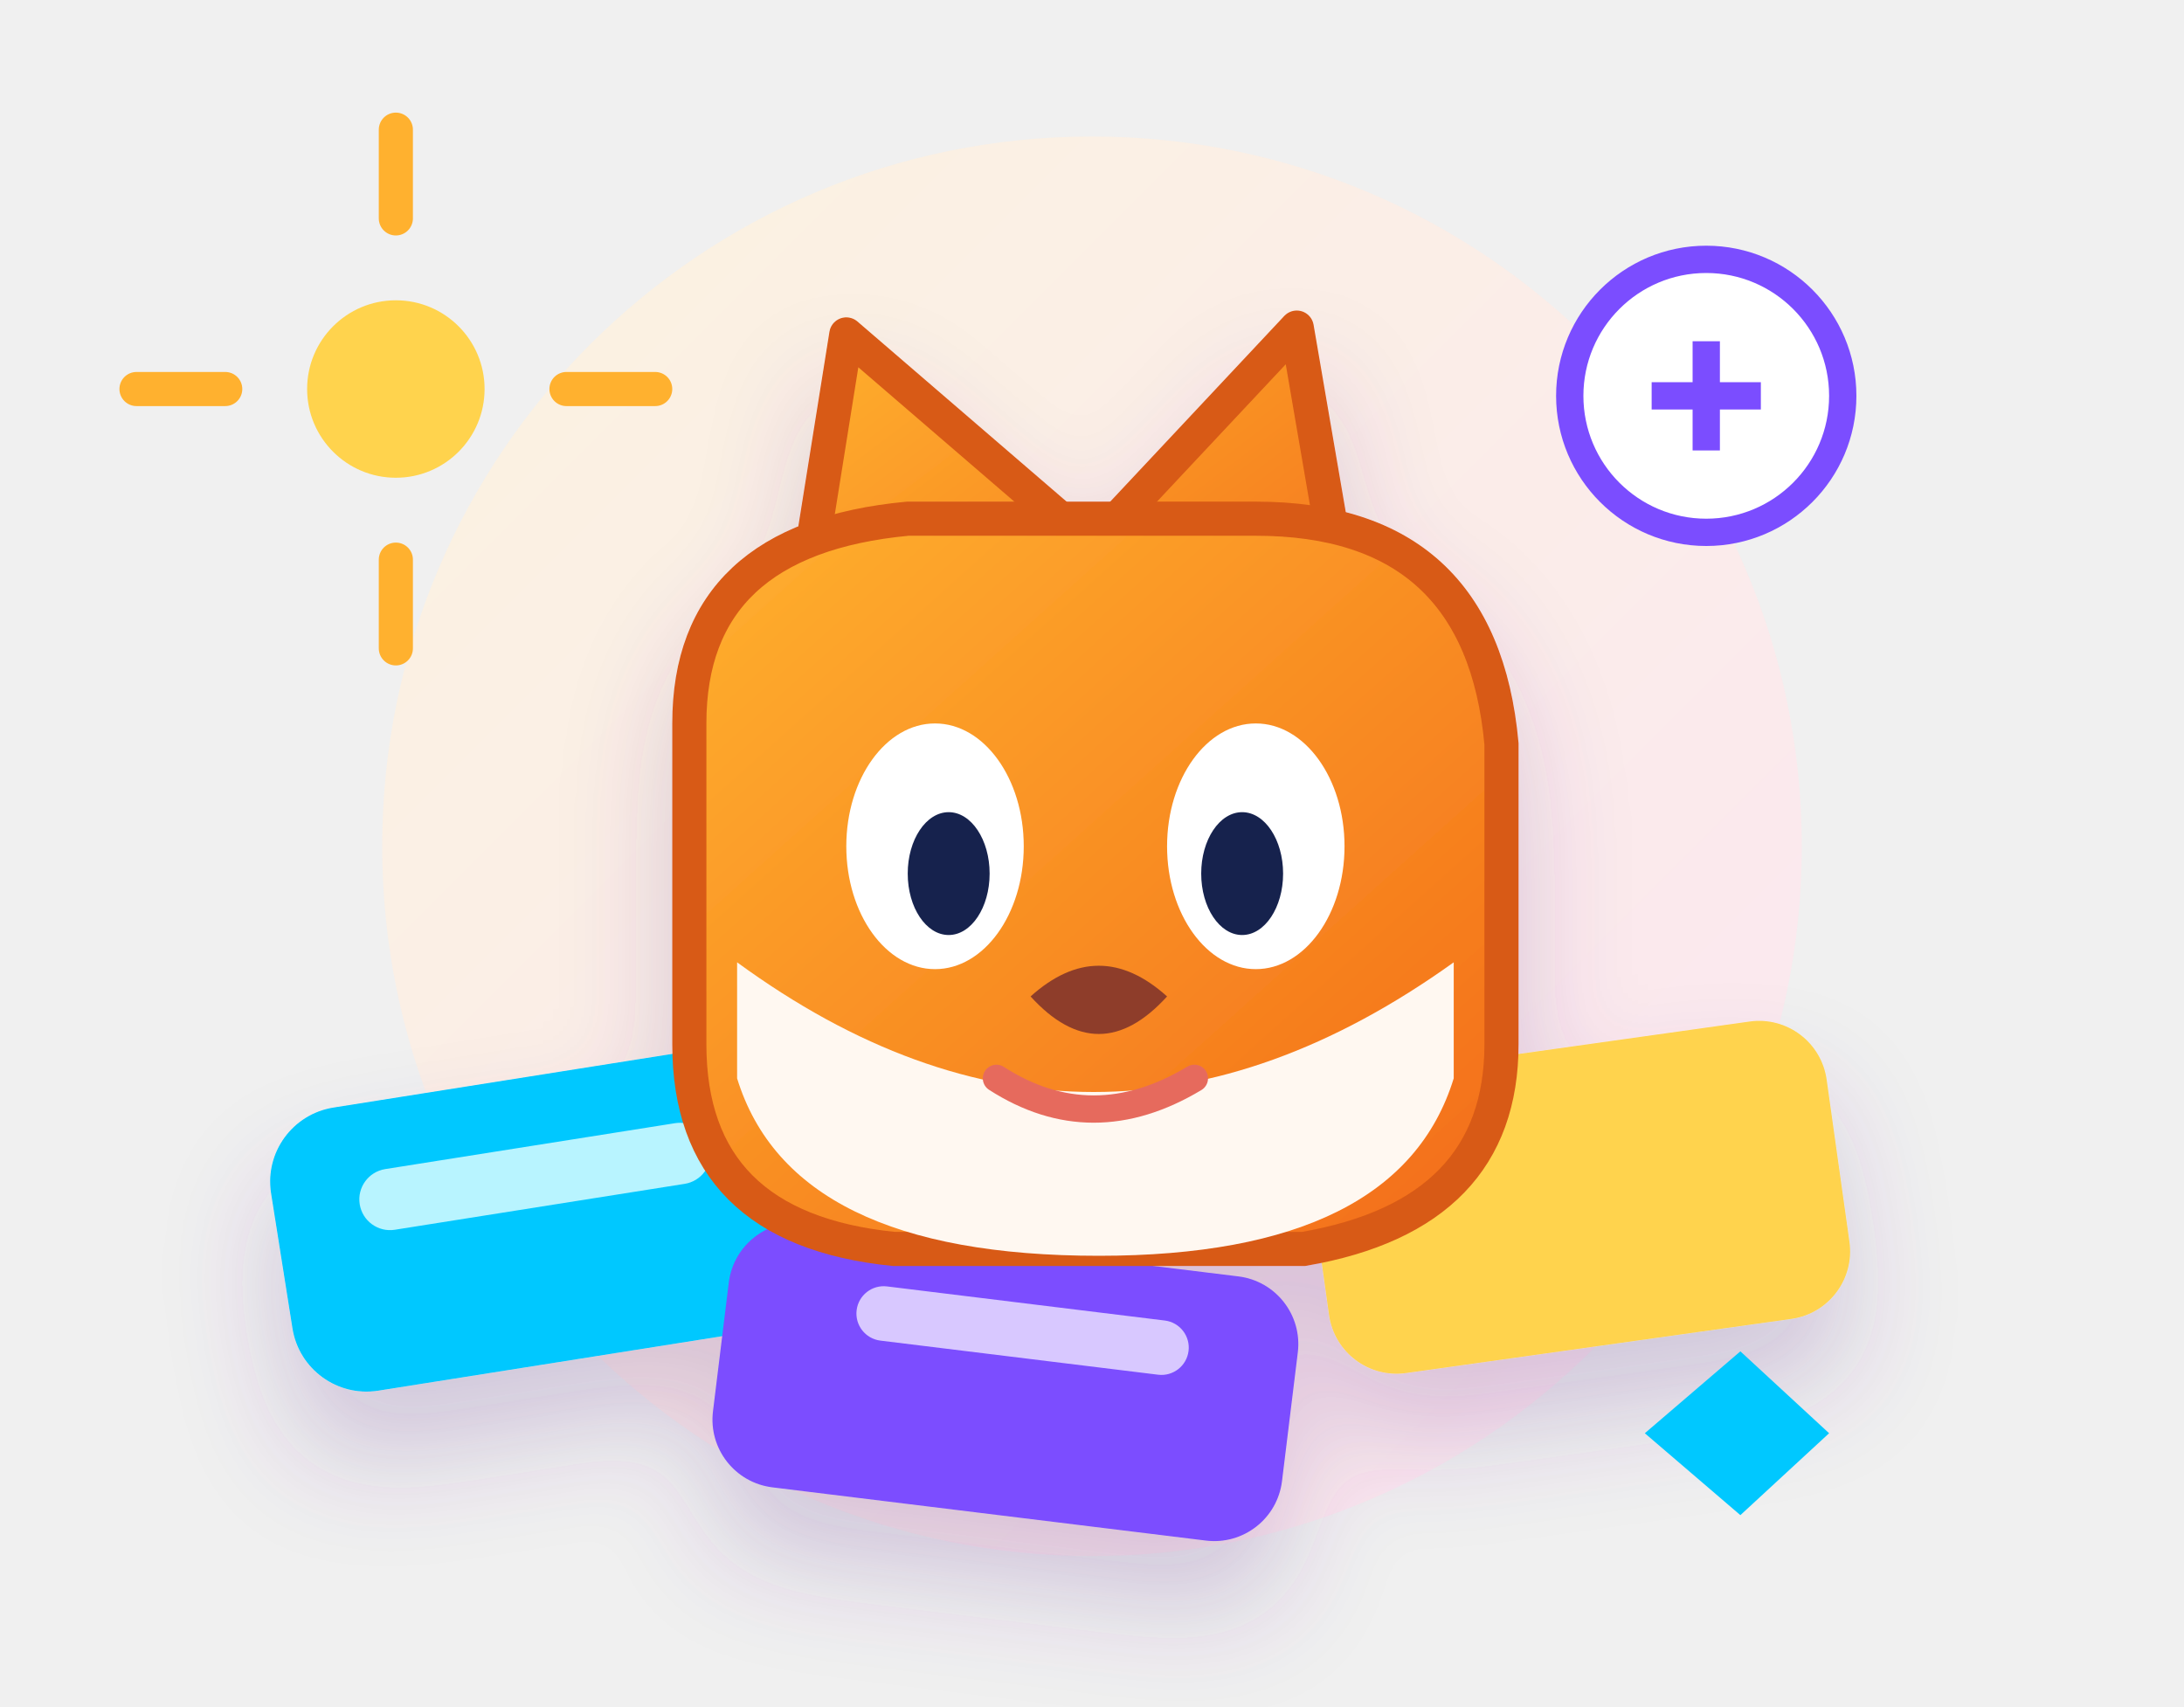
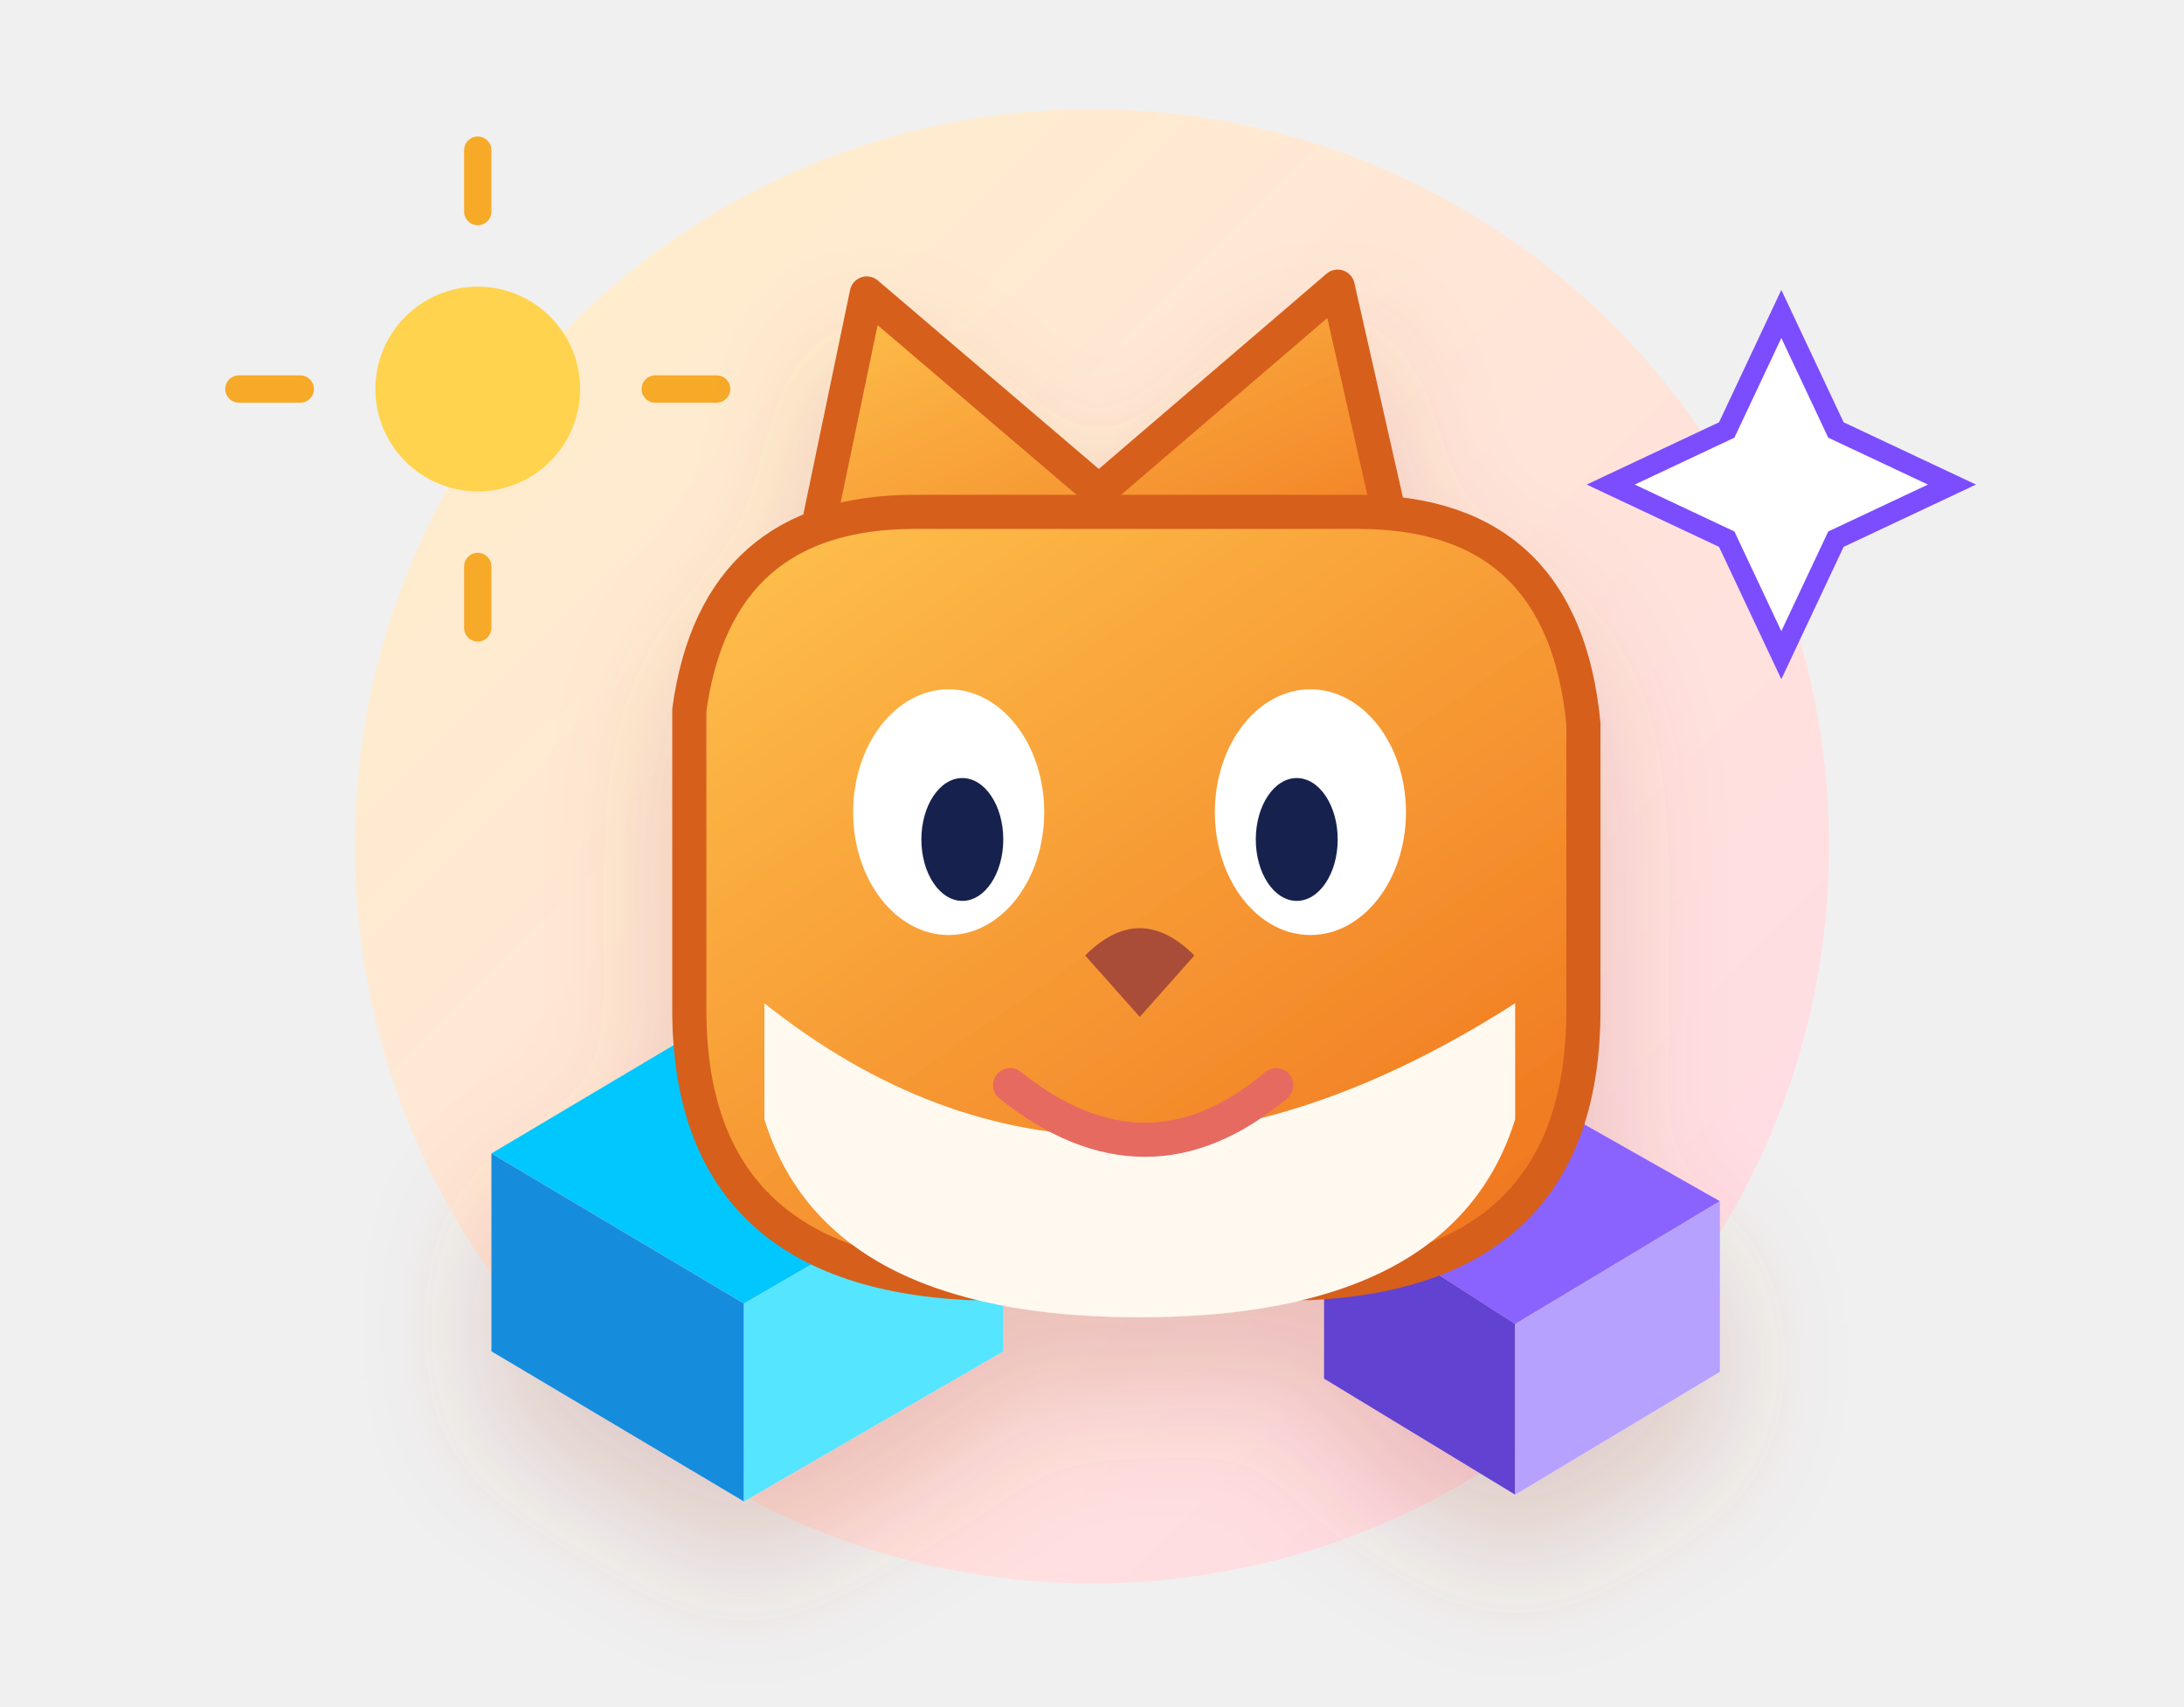
<svg xmlns="http://www.w3.org/2000/svg" viewBox="0 0 320 250">
  <defs>
    <linearGradient id="bg" x2="1" y2="1">
-       <stop stop-color="#FFF4D8" />
-       <stop offset="1" stop-color="#FFE1F2" />
+       <stop stop-color="#FFF0C9" />
+       <stop offset="1" stop-color="#FFD9E8" />
    </linearGradient>
-     <linearGradient id="orange" x2="1" y2="1">
-       <stop stop-color="#FFB12F" />
-       <stop offset="1" stop-color="#F36B18" />
+     <linearGradient id="cat" x2=".8" y2="1">
+       <stop stop-color="#FFC34D" />
+       <stop offset="1" stop-color="#F07820" />
    </linearGradient>
-     <linearGradient id="blue" x2="1" y2="1">
-       <stop stop-color="#38D8FF" />
-       <stop offset="1" stop-color="#3978F5" />
+     <linearGradient id="block" x2="1" y2="1">
+       <stop stop-color="#43DBFF" />
+       <stop offset="1" stop-color="#3979F6" />
    </linearGradient>
-     <filter id="shadow" x="-30%" y="-30%" width="160%" height="170%">
-       <feDropShadow dx="0" dy="10" stdDeviation="8" flood-color="#673D91" flood-opacity=".22" />
+     <filter id="s" x="-30%" y="-30%" width="160%" height="170%">
+       <feDropShadow dx="0" dy="11" stdDeviation="9" flood-color="#A34C36" flood-opacity=".22" />
    </filter>
  </defs>
-   <circle cx="160" cy="124" r="104" fill="url(#bg)" opacity=".7" />
-   <circle cx="58" cy="57" r="13" fill="#FFD34D" />
-   <path d="m58 32 0-13m0 76V82M33 57H20m76 0H83" stroke="#FFB12F" stroke-width="5" stroke-linecap="round" />
-   <g filter="url(#shadow)">
-     <rect x="38" y="164" width="80" height="42" rx="11" fill="#00C8FF" transform="rotate(-9 38 164)" />
-     <rect x="108" y="178" width="84" height="39" rx="10" fill="#7B4DFF" transform="rotate(7 108 178)" />
-     <rect x="190" y="159" width="77" height="44" rx="10" fill="#FFD34D" transform="rotate(-8 190 159)" />
-     <rect x="52" y="172" width="52" height="9" rx="4.5" fill="#B8F4FF" transform="rotate(-9 52 172)" />
-     <rect x="126" y="188" width="49" height="8" rx="4" fill="#D8C8FF" transform="rotate(7 126 188)" />
-     <path d="M116 99 124 49 160 80 190 48 201 112" fill="url(#orange)" stroke="#D85A16" stroke-width="5" stroke-linejoin="round" />
-     <path d="M101 106Q101 79 133 76H184Q217 76 220 109V153Q220 178 191 183H131Q101 180 101 153Z" fill="url(#orange)" stroke="#D85A16" stroke-width="5" />
-     <path d="M108 141Q160 179 213 141V158Q205 184 161 184Q116 184 108 158Z" fill="#FFF8F1" />
-     <ellipse cx="137" cy="124" rx="13" ry="18" fill="#fff" />
-     <ellipse cx="184" cy="124" rx="13" ry="18" fill="#fff" />
-     <ellipse cx="139" cy="128" rx="6" ry="9" fill="#17234E" />
-     <ellipse cx="182" cy="128" rx="6" ry="9" fill="#17234E" />
-     <path d="M151 146q10-9 20 0-10 11-20 0" fill="#8E3E29" />
-     <path d="M146 158q14 9 29 0" fill="none" stroke="#E66B5D" stroke-width="4" stroke-linecap="round" />
+   <circle cx="160" cy="124" r="108" fill="url(#bg)" />
+   <circle cx="70" cy="57" r="15" fill="#FFD34D" />
+   <path d="M70 31v-9m0 70v-9M44 57h-9m70 0h-9" stroke="#F7A928" stroke-width="4" stroke-linecap="round" />
+   <g filter="url(#s)">
+     <path d="m72 169 37-22 38 22-38 22Z" fill="#00C8FF" />
+     <path d="m72 169 37 22v29l-37-22Z" fill="#168DDC" />
+     <path d="m109 191 38-22v29l-38 22Z" fill="#55E5FF" />
+     <path d="m194 176 28-17 30 17-30 18Z" fill="#8A64FF" />
+     <path d="m194 176 28 18v25l-28-17Z" fill="#6243D0" />
+     <path d="m222 194 30-18v25l-30 18Z" fill="#B7A1FF" />
+     <path d="m117 91 10-48 34 29 35-30 12 53" fill="url(#cat)" stroke="#D65E1D" stroke-width="5" stroke-linejoin="round" />
+     <path d="M101 104q4-29 33-29h65q30 0 33 31v42q0 38-40 40h-50q-41-2-41-40Z" fill="url(#cat)" stroke="#D65E1D" stroke-width="5" />
+     <path d="M112 147q49 39 110 0v17q-9 29-55 29-46 0-55-29Z" fill="#FFF9F0" />
+     <ellipse cx="139" cy="119" rx="14" ry="18" fill="#fff" />
+     <ellipse cx="192" cy="119" rx="14" ry="18" fill="#fff" />
+     <ellipse cx="141" cy="123" rx="6" ry="9" fill="#18234D" />
+     <ellipse cx="190" cy="123" rx="6" ry="9" fill="#18234D" />
+     <path d="M159 140q8-8 16 0l-8 9Z" fill="#A94D38" />
+     <path d="M148 159q20 16 39 0" fill="none" stroke="#E66A61" stroke-width="5" stroke-linecap="round" />
  </g>
-   <g fill="#fff" stroke="#7B4DFF" stroke-width="4">
-     <circle cx="250" cy="58" r="20" />
-     <path d="M242 58h16m-8-8v16" />
-   </g>
-   <path d="m241 210 14-12 13 12-13 12Z" fill="#00C8FF" />
+   <path d="m253 63 8-17 8 17 17 8-17 8-8 17-8-17-17-8Z" fill="#fff" stroke="#7B4DFF" stroke-width="3" />
</svg>
